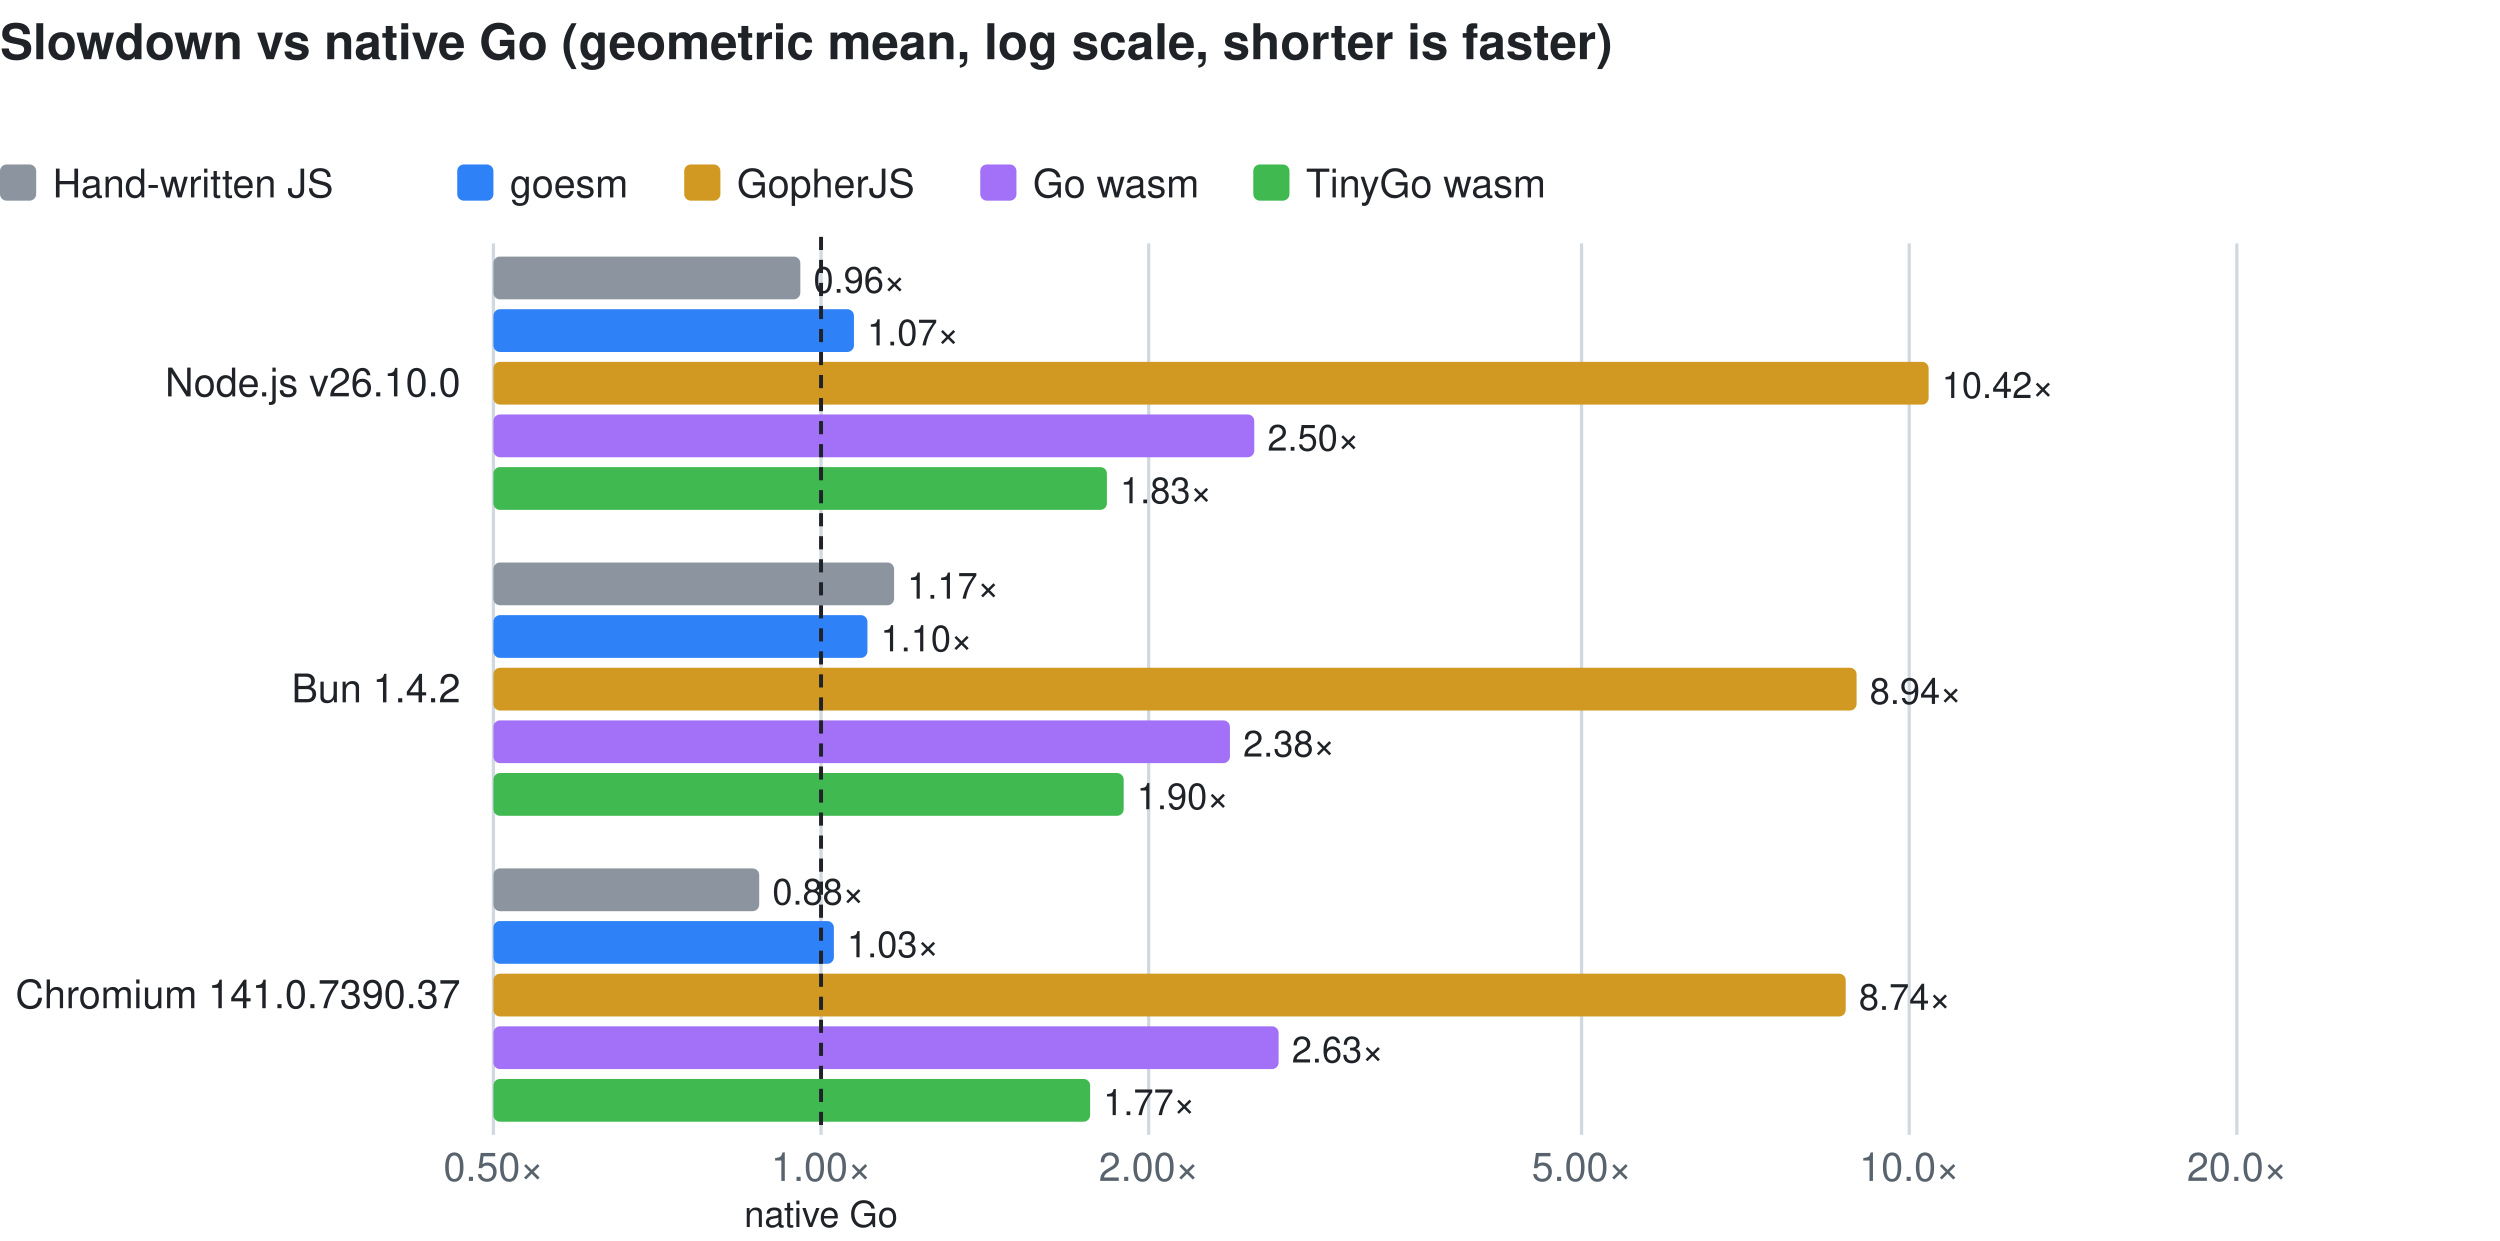
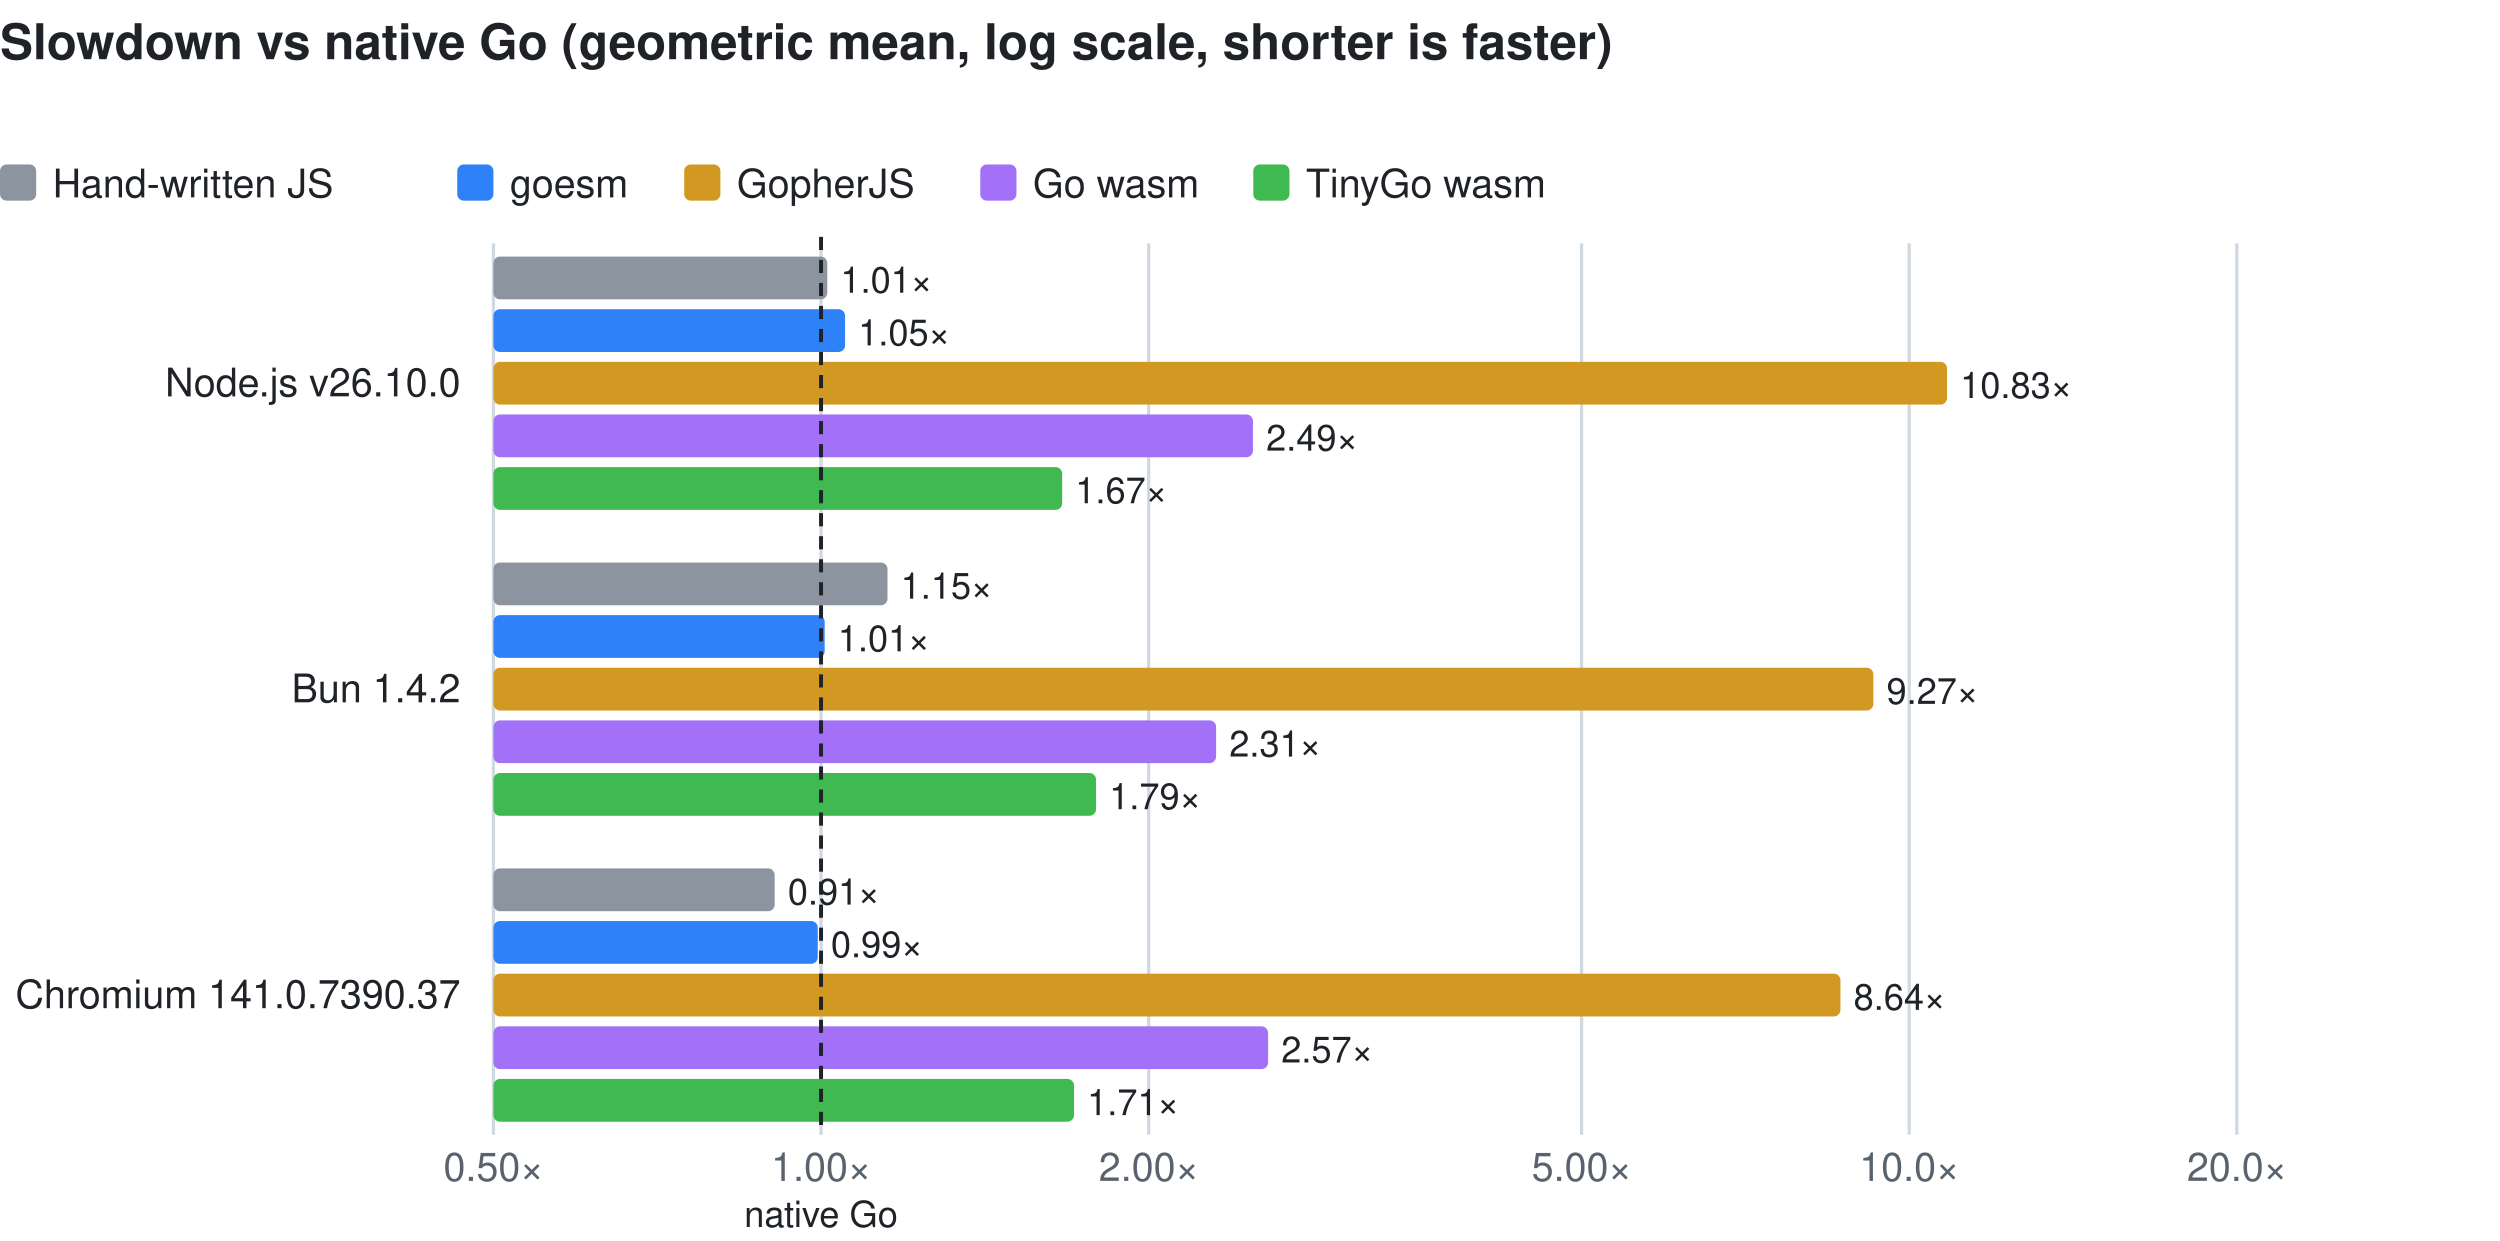
<svg xmlns="http://www.w3.org/2000/svg" width="760" height="377" viewBox="0 0 760 377" font-family="-apple-system, 'Segoe UI', Helvetica, Arial, 'Hiragino Sans', 'Noto Sans CJK JP', 'Yu Gothic', sans-serif" font-size="12">
  <style>.t{fill:#1f2328}.m{fill:#59636e}.g{stroke:#d1d9e0}.r{stroke:#1f2328}@media (prefers-color-scheme:dark){.t{fill:#f0f6fc}.m{fill:#9198a1}.g{stroke:#3d444d}.r{stroke:#f0f6fc}}</style>
  <text class="t" x="0" y="18" font-size="15" font-weight="600">Slowdown vs native Go (geometric mean, log scale, shorter is faster)</text>
  <rect x="0" y="50" width="11" height="11" rx="2" fill="#8c959f" />
  <text class="t" x="16" y="60">Hand-written JS</text>
  <rect x="139" y="50" width="11" height="11" rx="2" fill="#2f81f7" />
  <text class="t" x="155" y="60">goesm</text>
  <rect x="208" y="50" width="11" height="11" rx="2" fill="#d29922" />
  <text class="t" x="224" y="60">GopherJS</text>
  <rect x="298" y="50" width="11" height="11" rx="2" fill="#a371f7" />
  <text class="t" x="314" y="60">Go wasm</text>
  <rect x="381" y="50" width="11" height="11" rx="2" fill="#3fb950" />
  <text class="t" x="397" y="60">TinyGo wasm</text>
  <line class="g" x1="150.0" y1="74" x2="150.0" y2="345" />
  <text class="m" x="150.0" y="359" text-anchor="middle">0.50×</text>
  <line class="g" x1="249.6" y1="74" x2="249.6" y2="345" />
  <text class="m" x="249.6" y="359" text-anchor="middle">1.00×</text>
  <line class="g" x1="349.2" y1="74" x2="349.2" y2="345" />
  <text class="m" x="349.2" y="359" text-anchor="middle">2.00×</text>
  <line class="g" x1="480.8" y1="74" x2="480.8" y2="345" />
  <text class="m" x="480.8" y="359" text-anchor="middle">5.00×</text>
  <line class="g" x1="580.4" y1="74" x2="580.4" y2="345" />
  <text class="m" x="580.4" y="359" text-anchor="middle">10.0×</text>
  <line class="g" x1="680.0" y1="74" x2="680.0" y2="345" />
  <text class="m" x="680.0" y="359" text-anchor="middle">20.0×</text>
  <text class="t" x="140" y="120.5" text-anchor="end">Node.js v26.10.0</text>
-   <rect x="150" y="78" width="93.3" height="13" rx="2" fill="#8c959f" />
-   <text class="t" x="247.3" y="89" font-size="11">0.96×</text>
-   <rect x="150" y="94" width="109.6" height="13" rx="2" fill="#2f81f7" />
-   <text class="t" x="263.6" y="105" font-size="11">1.07×</text>
-   <rect x="150" y="110" width="436.3" height="13" rx="2" fill="#d29922" />
-   <text class="t" x="590.3" y="121" font-size="11">10.42×</text>
-   <rect x="150" y="126" width="231.3" height="13" rx="2" fill="#a371f7" />
-   <text class="t" x="385.3" y="137" font-size="11">2.50×</text>
-   <rect x="150" y="142" width="186.5" height="13" rx="2" fill="#3fb950" />
-   <text class="t" x="340.5" y="153" font-size="11">1.83×</text>
+   <rect x="150" y="78" width="101.5" height="13" rx="2" fill="#8c959f" />
+   <text class="t" x="255.5" y="89" font-size="11">1.01×</text>
+   <rect x="150" y="94" width="106.9" height="13" rx="2" fill="#2f81f7" />
+   <text class="t" x="260.9" y="105" font-size="11">1.05×</text>
+   <rect x="150" y="110" width="441.9" height="13" rx="2" fill="#d29922" />
+   <text class="t" x="595.9" y="121" font-size="11">10.83×</text>
+   <rect x="150" y="126" width="230.9" height="13" rx="2" fill="#a371f7" />
+   <text class="t" x="384.9" y="137" font-size="11">2.49×</text>
+   <rect x="150" y="142" width="172.9" height="13" rx="2" fill="#3fb950" />
+   <text class="t" x="326.9" y="153" font-size="11">1.67×</text>
  <text class="t" x="140" y="213.5" text-anchor="end">Bun 1.4.2</text>
-   <rect x="150" y="171" width="121.8" height="13" rx="2" fill="#8c959f" />
-   <text class="t" x="275.8" y="182" font-size="11">1.17×</text>
-   <rect x="150" y="187" width="113.7" height="13" rx="2" fill="#2f81f7" />
-   <text class="t" x="267.7" y="198" font-size="11">1.10×</text>
-   <rect x="150" y="203" width="414.4" height="13" rx="2" fill="#d29922" />
-   <text class="t" x="568.4" y="214" font-size="11">8.94×</text>
-   <rect x="150" y="219" width="223.9" height="13" rx="2" fill="#a371f7" />
-   <text class="t" x="377.9" y="230" font-size="11">2.38×</text>
-   <rect x="150" y="235" width="191.6" height="13" rx="2" fill="#3fb950" />
-   <text class="t" x="345.6" y="246" font-size="11">1.90×</text>
+   <rect x="150" y="171" width="119.8" height="13" rx="2" fill="#8c959f" />
+   <text class="t" x="273.8" y="182" font-size="11">1.15×</text>
+   <rect x="150" y="187" width="100.7" height="13" rx="2" fill="#2f81f7" />
+   <text class="t" x="254.7" y="198" font-size="11">1.01×</text>
+   <rect x="150" y="203" width="419.5" height="13" rx="2" fill="#d29922" />
+   <text class="t" x="573.5" y="214" font-size="11">9.27×</text>
+   <rect x="150" y="219" width="219.7" height="13" rx="2" fill="#a371f7" />
+   <text class="t" x="373.7" y="230" font-size="11">2.31×</text>
+   <rect x="150" y="235" width="183.2" height="13" rx="2" fill="#3fb950" />
+   <text class="t" x="337.2" y="246" font-size="11">1.79×</text>
  <text class="t" x="140" y="306.5" text-anchor="end">Chromium 141.0.7390.37</text>
-   <rect x="150" y="264" width="80.8" height="13" rx="2" fill="#8c959f" />
-   <text class="t" x="234.8" y="275" font-size="11">0.88×</text>
-   <rect x="150" y="280" width="103.5" height="13" rx="2" fill="#2f81f7" />
-   <text class="t" x="257.5" y="291" font-size="11">1.03×</text>
-   <rect x="150" y="296" width="411.1" height="13" rx="2" fill="#d29922" />
-   <text class="t" x="565.1" y="307" font-size="11">8.74×</text>
-   <rect x="150" y="312" width="238.7" height="13" rx="2" fill="#a371f7" />
-   <text class="t" x="392.7" y="323" font-size="11">2.63×</text>
-   <rect x="150" y="328" width="181.4" height="13" rx="2" fill="#3fb950" />
-   <text class="t" x="335.4" y="339" font-size="11">1.77×</text>
+   <rect x="150" y="264" width="85.5" height="13" rx="2" fill="#8c959f" />
+   <text class="t" x="239.5" y="275" font-size="11">0.91×</text>
+   <rect x="150" y="280" width="98.6" height="13" rx="2" fill="#2f81f7" />
+   <text class="t" x="252.6" y="291" font-size="11">0.99×</text>
+   <rect x="150" y="296" width="409.5" height="13" rx="2" fill="#d29922" />
+   <text class="t" x="563.5" y="307" font-size="11">8.64×</text>
+   <rect x="150" y="312" width="235.5" height="13" rx="2" fill="#a371f7" />
+   <text class="t" x="389.5" y="323" font-size="11">2.57×</text>
+   <rect x="150" y="328" width="176.5" height="13" rx="2" fill="#3fb950" />
+   <text class="t" x="330.5" y="339" font-size="11">1.71×</text>
  <line class="r" x1="249.6" y1="72" x2="249.6" y2="345" stroke-dasharray="4 3" stroke-width="1.2" />
  <text class="t" x="249.6" y="373" text-anchor="middle" font-size="11">native Go</text>
</svg>
